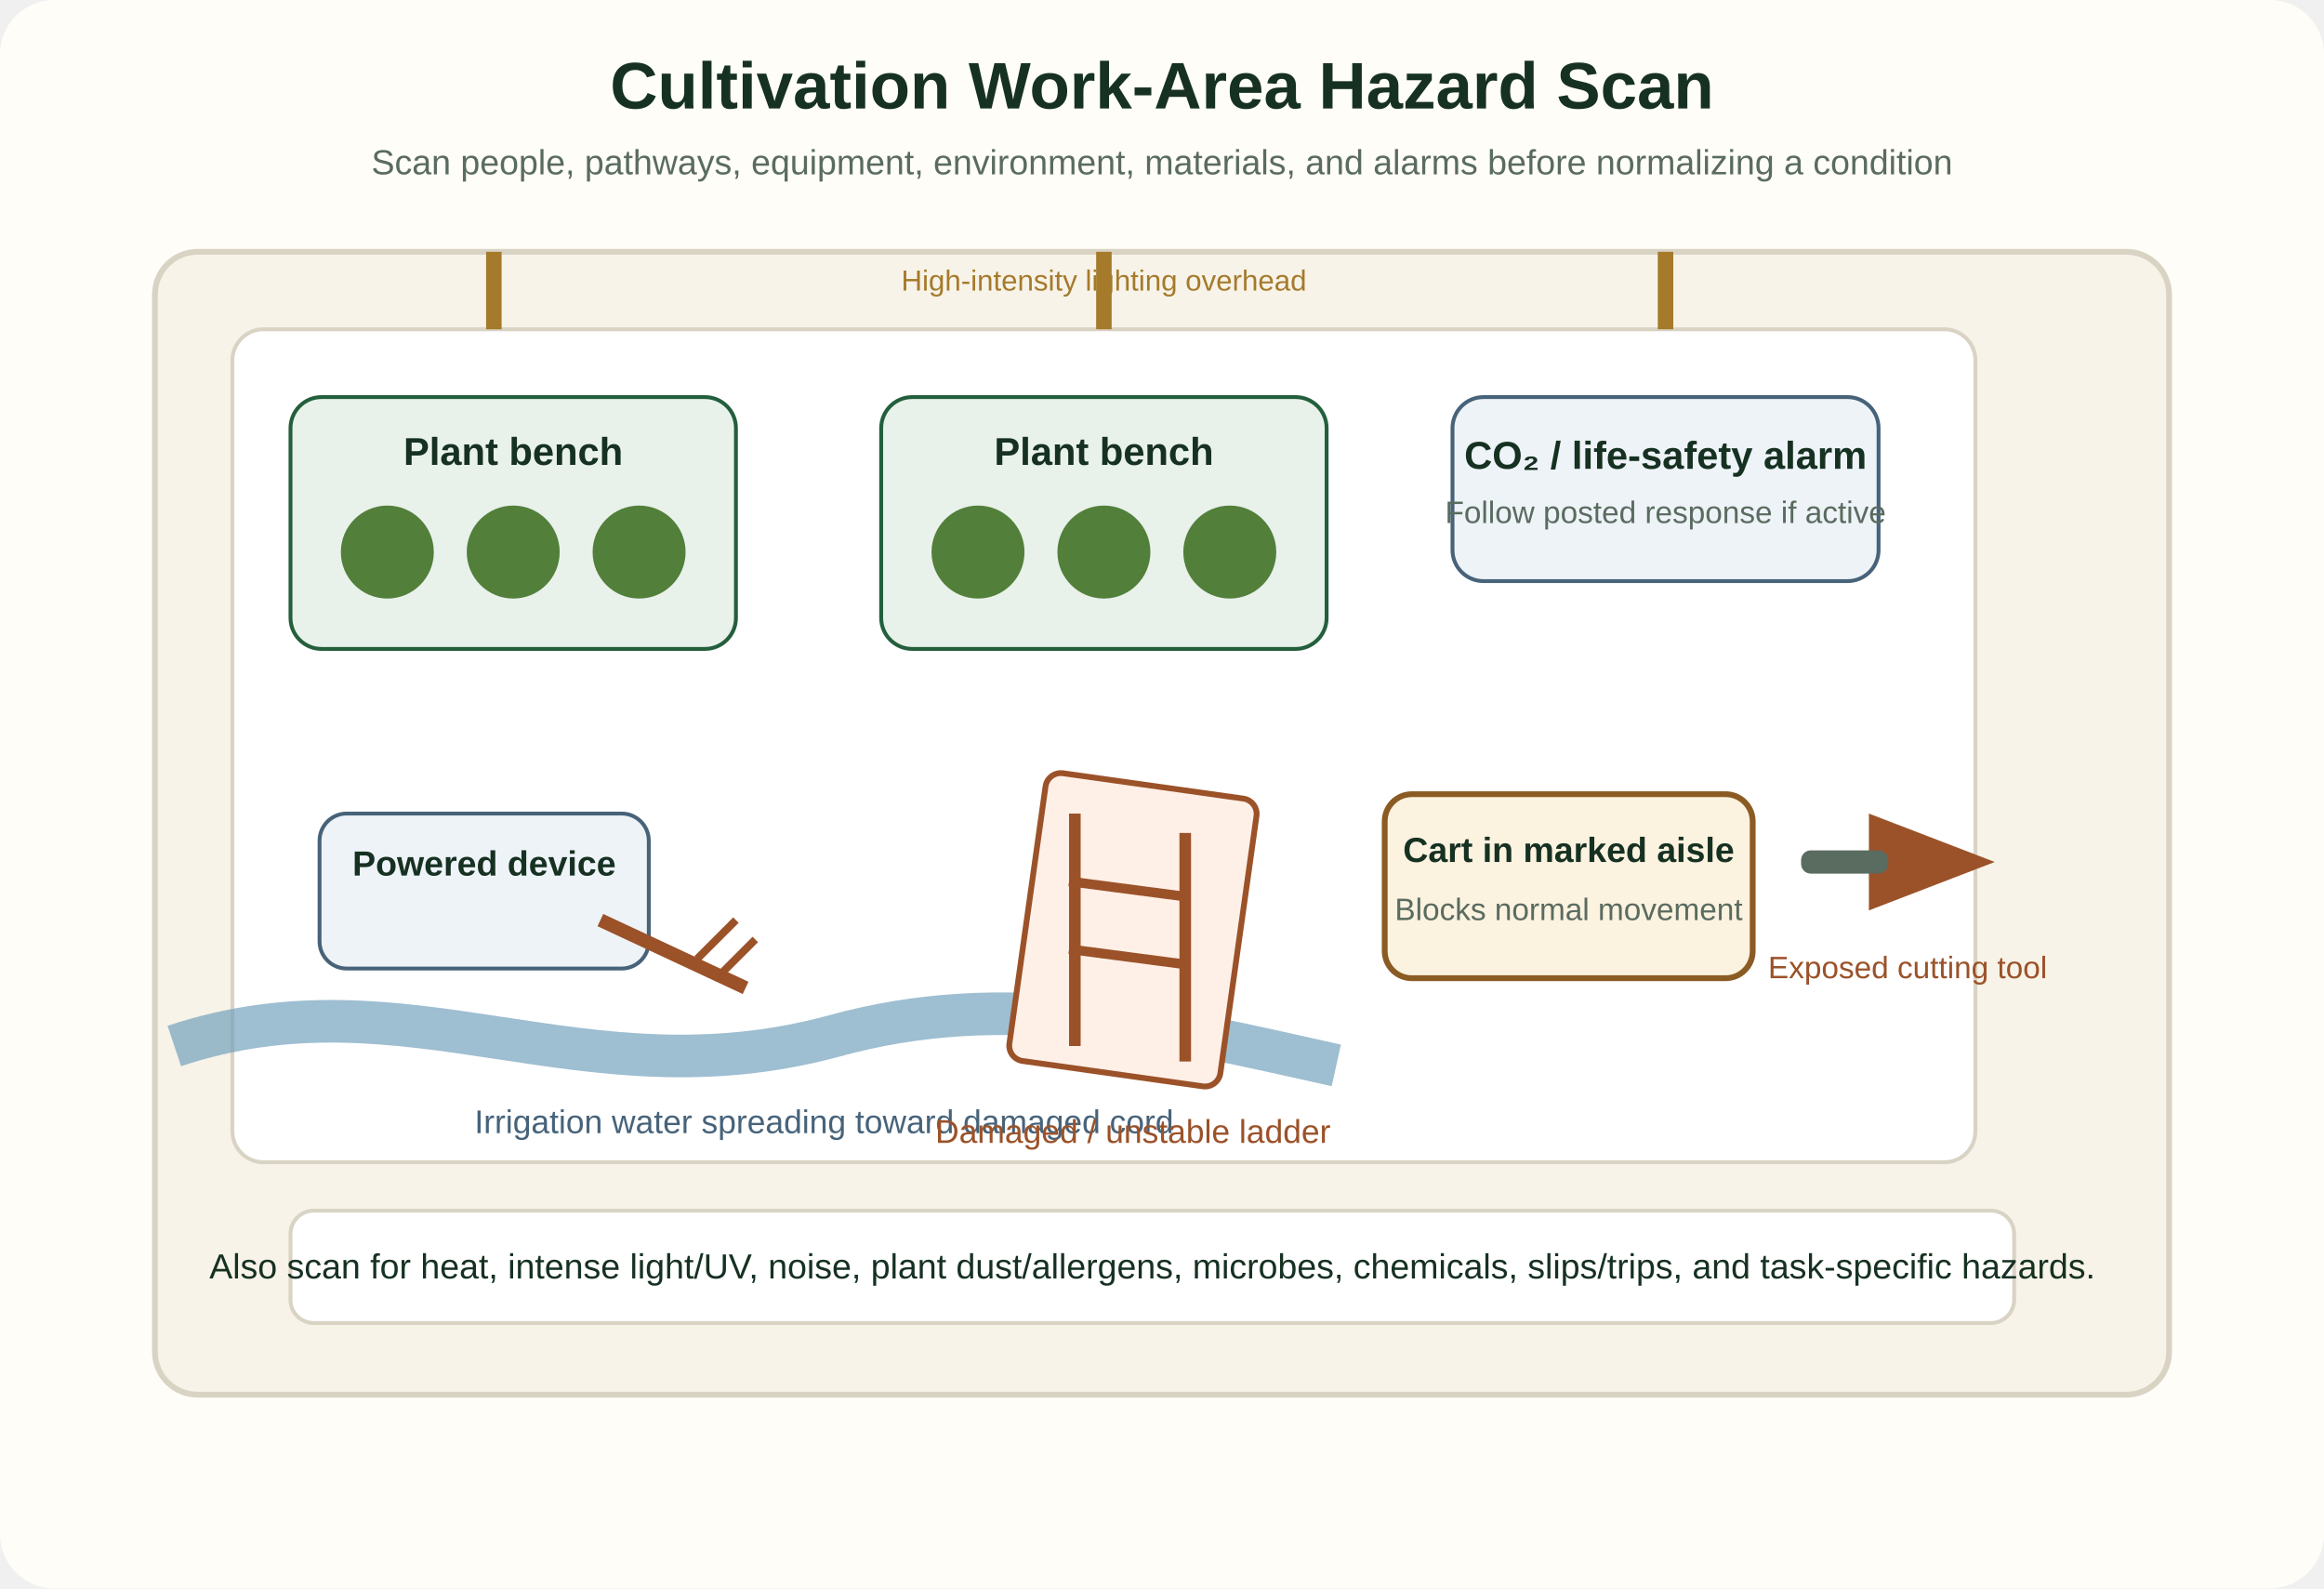
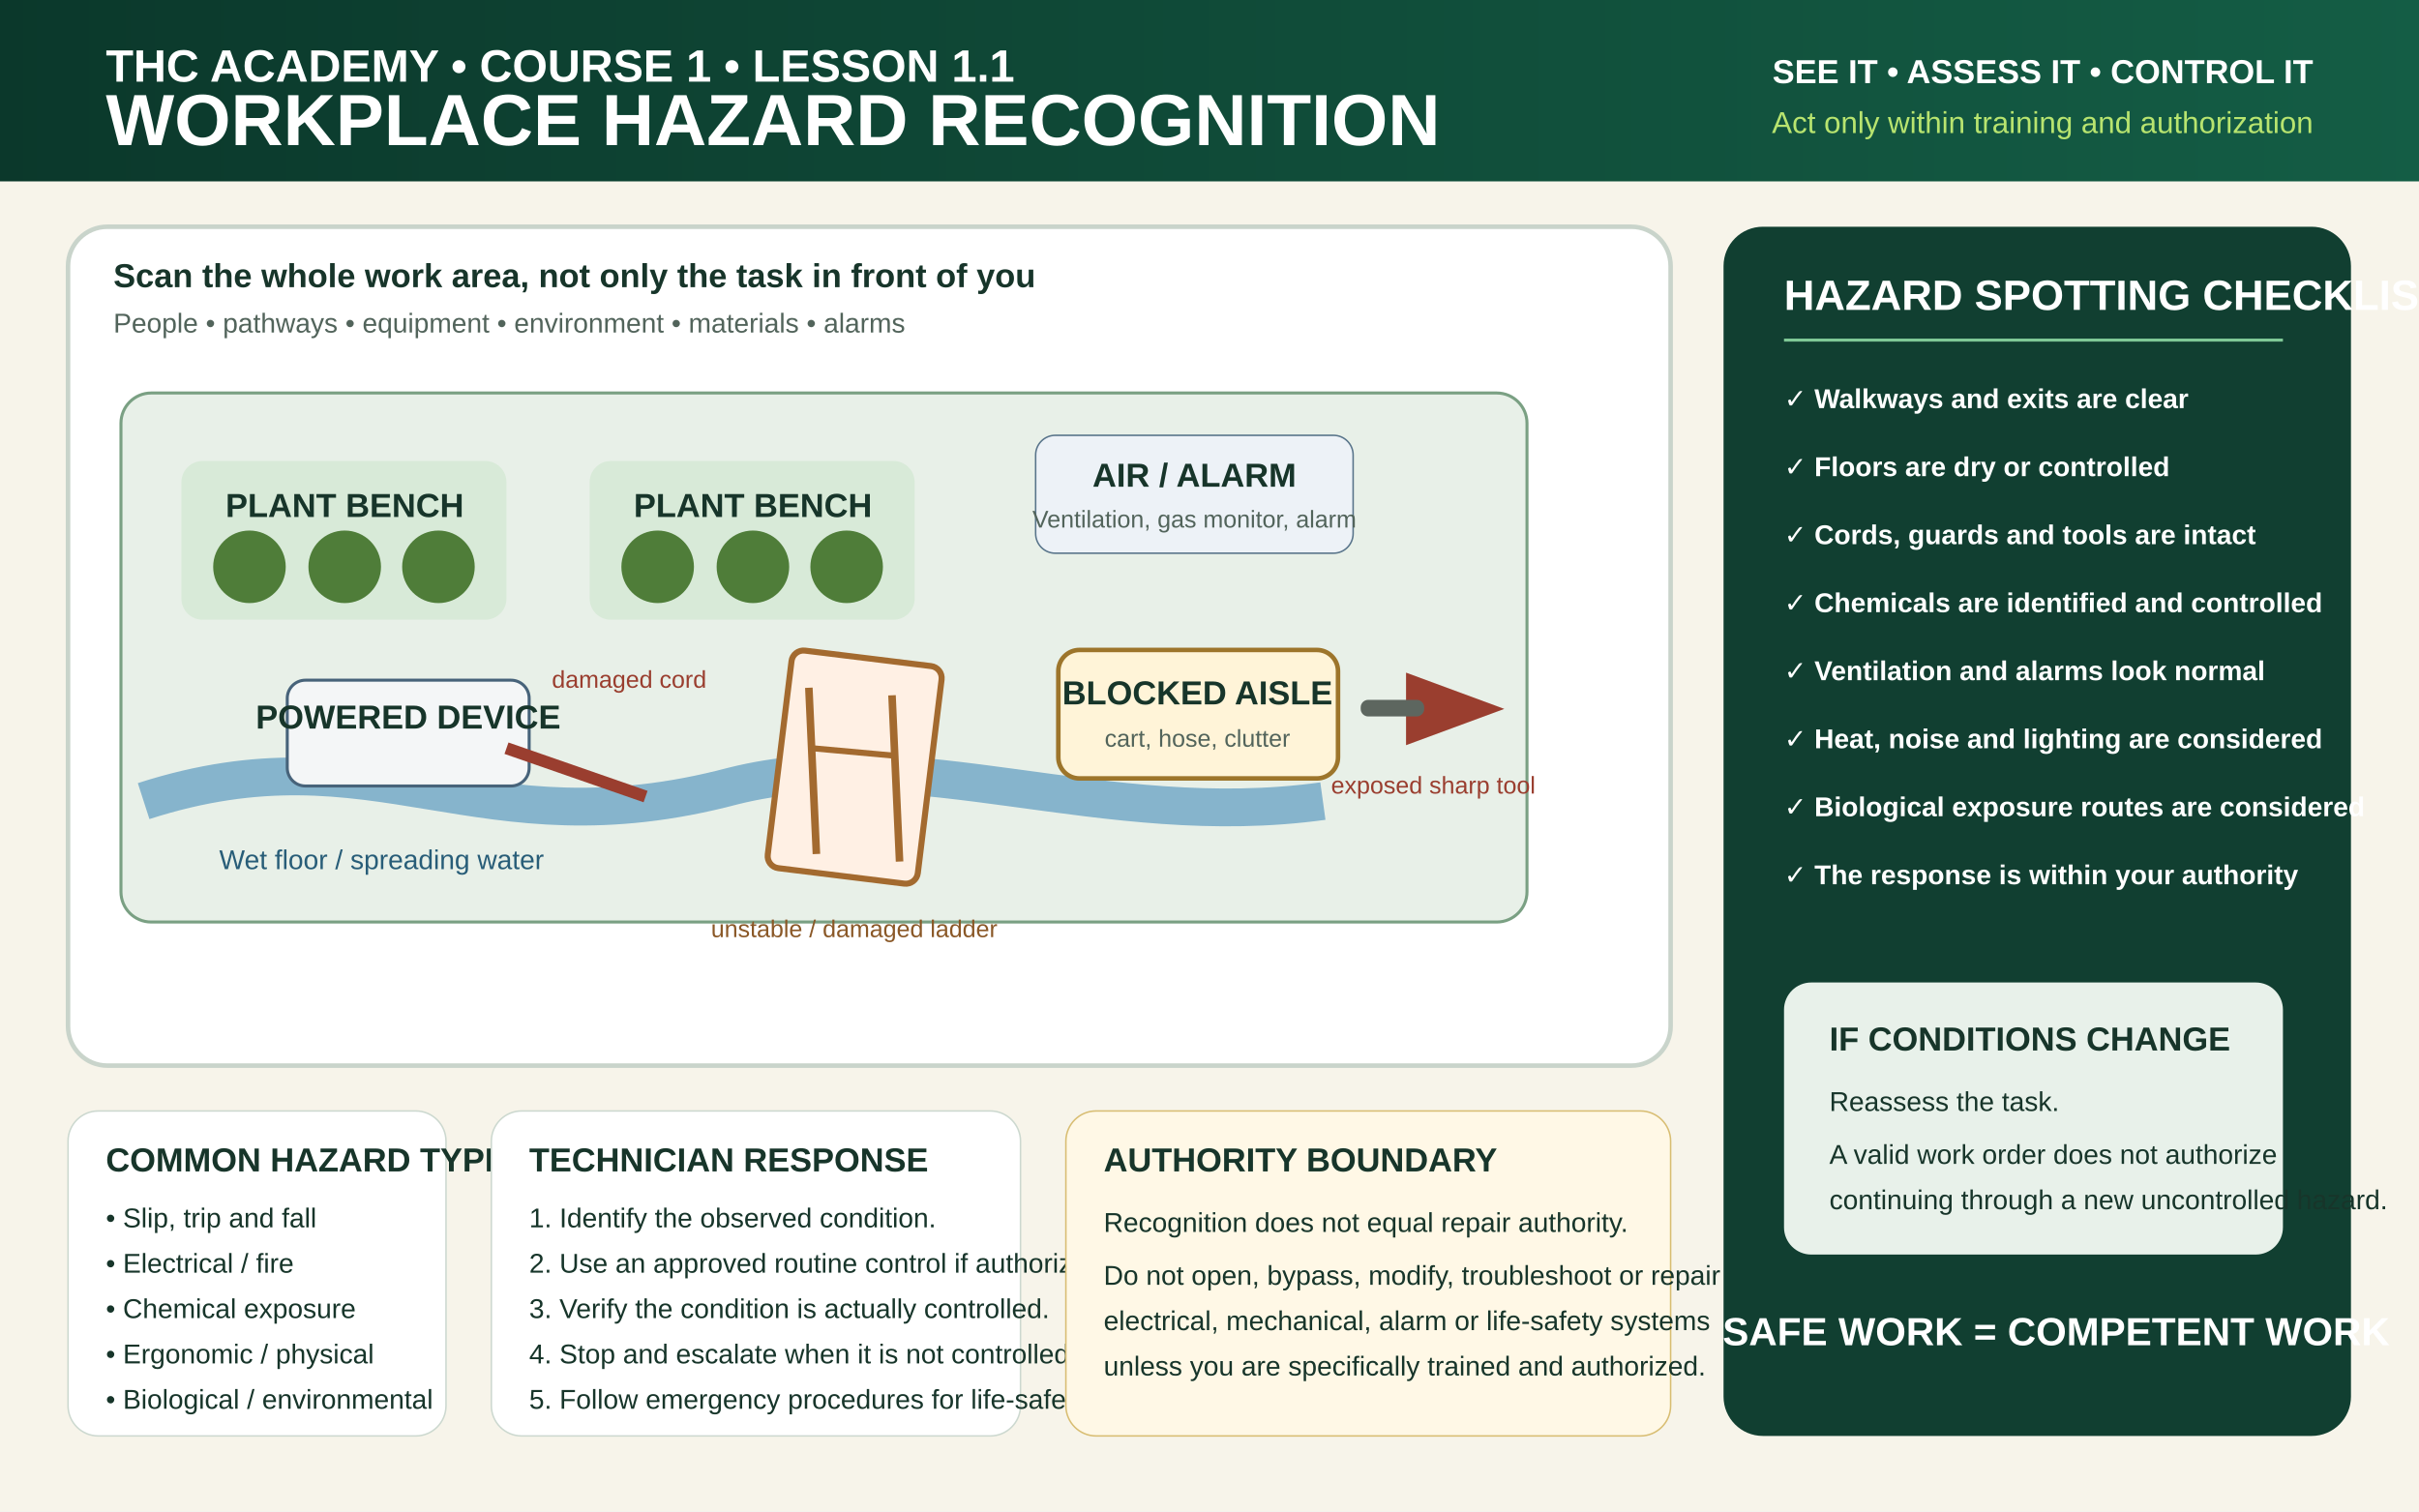
- <svg xmlns="http://www.w3.org/2000/svg" viewBox="0 0 1200 820" role="img" aria-labelledby="title desc">
-   <rect width="1200" height="820" rx="28" fill="#fffdf7" />
-   <text x="600" y="56" text-anchor="middle" font-family="Arial, sans-serif" font-size="34" font-weight="700" fill="#163122">Cultivation Work-Area Hazard Scan</text>
-   <text x="600" y="90" text-anchor="middle" font-family="Arial, sans-serif" font-size="18" fill="#5a6b60">Scan people, pathways, equipment, environment, materials, and alarms before normalizing a condition</text>
-   <g font-family="Arial, sans-serif">
-     <rect x="80" y="130" width="1040" height="590" rx="22" fill="#f7f3e8" stroke="#d9d3c4" stroke-width="3" />
-     <rect x="120" y="170" width="900" height="430" rx="16" fill="#ffffff" stroke="#d9d3c4" stroke-width="2" />
-     <rect x="150" y="205" width="230" height="130" rx="16" fill="#e8f1ea" stroke="#245f3d" stroke-width="2" />
-     <text x="265" y="240" text-anchor="middle" font-size="20" font-weight="700" fill="#163122">Plant bench</text>
-     <g fill="#527f3a">
-       <circle cx="200" cy="285" r="24" />
-       <circle cx="265" cy="285" r="24" />
-       <circle cx="330" cy="285" r="24" />
-     </g>
-     <rect x="455" y="205" width="230" height="130" rx="16" fill="#e8f1ea" stroke="#245f3d" stroke-width="2" />
-     <text x="570" y="240" text-anchor="middle" font-size="20" font-weight="700" fill="#163122">Plant bench</text>
-     <g fill="#527f3a">
-       <circle cx="505" cy="285" r="24" />
-       <circle cx="570" cy="285" r="24" />
-       <circle cx="635" cy="285" r="24" />
-     </g>
-     <rect x="750" y="205" width="220" height="95" rx="16" fill="#eef3f7" stroke="#47637a" stroke-width="2" />
-     <text x="860" y="242" text-anchor="middle" font-size="20" font-weight="700" fill="#163122">CO₂ / life-safety alarm</text>
-     <text x="860" y="270" text-anchor="middle" font-size="16" fill="#5a6b60">Follow posted response if active</text>
-     <rect x="165" y="420" width="170" height="80" rx="14" fill="#eef3f7" stroke="#47637a" stroke-width="2" />
-     <text x="250" y="452" text-anchor="middle" font-size="18" font-weight="700" fill="#163122">Powered device</text>
-     <path d="M310 475 L385 510" stroke="#9b5229" stroke-width="7" />
-     <path d="M360 495 l20 -20" stroke="#9b5229" stroke-width="4" />
-     <path d="M370 505 l20 -20" stroke="#9b5229" stroke-width="4" />
-     <path d="M90 540 C210 500, 300 570, 430 535 C520 510, 600 530, 690 550" stroke="#6a9bb8" stroke-width="22" opacity=".65" fill="none" />
-     <text x="245" y="585" font-size="17" fill="#47637a">Irrigation water spreading toward damaged cord</text>
-     <rect x="530" y="405" width="110" height="150" rx="8" fill="#fff0e7" stroke="#9b5229" stroke-width="3" transform="rotate(8 585 480)" />
-     <line x1="555" y1="420" x2="555" y2="540" stroke="#9b5229" stroke-width="6" />
-     <line x1="612" y1="430" x2="612" y2="548" stroke="#9b5229" stroke-width="6" />
-     <line x1="552" y1="455" x2="613" y2="463" stroke="#9b5229" stroke-width="5" />
-     <line x1="552" y1="490" x2="613" y2="498" stroke="#9b5229" stroke-width="5" />
-     <text x="585" y="590" text-anchor="middle" font-size="17" fill="#9b5229">Damaged / unstable ladder</text>
-     <rect x="715" y="410" width="190" height="95" rx="14" fill="#fbf2df" stroke="#8b5b24" stroke-width="3" />
-     <text x="810" y="445" text-anchor="middle" font-size="18" font-weight="700" fill="#163122">Cart in marked aisle</text>
-     <text x="810" y="475" text-anchor="middle" font-size="16" fill="#5a6b60">Blocks normal movement</text>
-     <path d="M965 420 l65 25 -65 25 z" fill="#9b5229" />
-     <rect x="930" y="439" width="45" height="12" rx="5" fill="#5a6b60" />
-     <text x="985" y="505" text-anchor="middle" font-size="16" fill="#9b5229">Exposed cutting tool</text>
-     <rect x="150" y="625" width="890" height="58" rx="12" fill="#ffffff" stroke="#d9d3c4" stroke-width="2" />
-     <text x="595" y="660" text-anchor="middle" font-size="18" fill="#163122">Also scan for heat, intense light/UV, noise, plant dust/allergens, microbes, chemicals, slips/trips, and task-specific hazards.</text>
-     <g>
-       <line x1="255" y1="170" x2="255" y2="130" stroke="#a57a2b" stroke-width="8" />
-       <line x1="570" y1="170" x2="570" y2="130" stroke="#a57a2b" stroke-width="8" />
-       <line x1="860" y1="170" x2="860" y2="130" stroke="#a57a2b" stroke-width="8" />
-       <text x="570" y="150" text-anchor="middle" font-size="15" fill="#a57a2b">High-intensity lighting overhead</text>
-     </g>
+ <svg xmlns="http://www.w3.org/2000/svg" viewBox="0 0 1600 1000" role="img" aria-labelledby="title desc">
+   <defs>
+     <linearGradient id="g" x1="0" x2="1">
+       <stop stop-color="#0b382b" />
+       <stop offset="1" stop-color="#145d45" />
+     </linearGradient>
+     <style>text{font-family:Arial,sans-serif}.h{font-weight:700;fill:#fff}.t{fill:#17352a}.m{fill:#52645b}.s{font-size:18px}.b{font-size:22px;font-weight:700}.p{font-size:16px}</style>
+   </defs>
+   <rect width="1600" height="1000" fill="#f7f4ea" />
+   <rect width="1600" height="120" fill="url(#g)" />
+   <text x="70" y="54" class="h" font-size="30">THC ACADEMY • COURSE 1 • LESSON 1.1</text>
+   <text x="70" y="96" class="h" font-size="48">WORKPLACE HAZARD RECOGNITION</text>
+   <text x="1530" y="55" text-anchor="end" class="h" font-size="22">SEE IT • ASSESS IT • CONTROL IT</text>
+   <text x="1530" y="88" text-anchor="end" fill="#b8e46f" font-size="20">Act only within training and authorization</text>
+   <rect x="45" y="150" width="1060" height="555" rx="26" fill="#fff" stroke="#c9d4cb" stroke-width="3" />
+   <text x="75" y="190" class="b t">Scan the whole work area, not only the task in front of you</text>
+   <text x="75" y="220" class="s m">People • pathways • equipment • environment • materials • alarms</text>
+   <rect x="80" y="260" width="930" height="350" rx="20" fill="#e8f0e8" stroke="#7aa083" stroke-width="2" />
+   <rect x="120" y="305" width="215" height="105" rx="14" fill="#d8ead8" />
+   <text x="228" y="342" text-anchor="middle" class="b t">PLANT BENCH</text>
+   <circle cx="165" cy="375" r="24" fill="#4f7d39" />
+   <circle cx="228" cy="375" r="24" fill="#4f7d39" />
+   <circle cx="290" cy="375" r="24" fill="#4f7d39" />
+   <rect x="390" y="305" width="215" height="105" rx="14" fill="#d8ead8" />
+   <text x="498" y="342" text-anchor="middle" class="b t">PLANT BENCH</text>
+   <circle cx="435" cy="375" r="24" fill="#4f7d39" />
+   <circle cx="498" cy="375" r="24" fill="#4f7d39" />
+   <circle cx="560" cy="375" r="24" fill="#4f7d39" />
+   <rect x="685" y="288" width="210" height="78" rx="13" fill="#edf2f7" stroke="#58748a" />
+   <text x="790" y="322" text-anchor="middle" class="b t">AIR / ALARM</text>
+   <text x="790" y="349" text-anchor="middle" class="p m">Ventilation, gas monitor, alarm</text>
+   <path d="M95 530 C250 480 315 565 485 520 C605 490 730 550 875 530" stroke="#5c9ac0" stroke-width="25" opacity=".7" fill="none" />
+   <text x="145" y="575" class="s" fill="#285d78">Wet floor / spreading water</text>
+   <rect x="190" y="450" width="160" height="70" rx="12" fill="#f4f6f7" stroke="#47637a" stroke-width="2" />
+   <text x="270" y="482" text-anchor="middle" class="b t">POWERED DEVICE</text>
+   <path d="M335 495 l92 32" stroke="#9a3e2f" stroke-width="8" />
+   <text x="365" y="455" class="p" fill="#9a3e2f">damaged cord</text>
+   <rect x="515" y="435" width="100" height="145" rx="8" fill="#fff0e4" stroke="#a36a2f" stroke-width="4" transform="rotate(7 565 510)" />
+   <line x1="535" y1="455" x2="540" y2="565" stroke="#a36a2f" stroke-width="5" />
+   <line x1="590" y1="460" x2="595" y2="570" stroke="#a36a2f" stroke-width="5" />
+   <line x1="537" y1="495" x2="592" y2="500" stroke="#a36a2f" stroke-width="4" />
+   <text x="565" y="620" text-anchor="middle" class="p" fill="#8a5827">unstable / damaged ladder</text>
+   <rect x="700" y="430" width="185" height="85" rx="14" fill="#fff4d8" stroke="#9d752b" stroke-width="3" />
+   <text x="792" y="466" text-anchor="middle" class="b t">BLOCKED AISLE</text>
+   <text x="792" y="494" text-anchor="middle" class="p m">cart, hose, clutter</text>
+   <path d="M930 445 l65 24 -65 24z" fill="#9a3e2f" />
+   <rect x="900" y="463" width="42" height="11" rx="5" fill="#5d665f" />
+   <text x="948" y="525" text-anchor="middle" class="p" fill="#9a3e2f">exposed sharp tool</text>
+   <g>
+     <rect x="45" y="735" width="250" height="215" rx="20" fill="#fff" stroke="#ccd8cf" />
+     <text x="70" y="775" class="b t">COMMON HAZARD TYPES</text>
+     <text x="70" y="812" class="s t">• Slip, trip and fall</text>
+     <text x="70" y="842" class="s t">• Electrical / fire</text>
+     <text x="70" y="872" class="s t">• Chemical exposure</text>
+     <text x="70" y="902" class="s t">• Ergonomic / physical</text>
+     <text x="70" y="932" class="s t">• Biological / environmental</text>
+   </g>
+   <g>
+     <rect x="325" y="735" width="350" height="215" rx="20" fill="#fff" stroke="#ccd8cf" />
+     <text x="350" y="775" class="b t">TECHNICIAN RESPONSE</text>
+     <text x="350" y="812" class="s t">1. Identify the observed condition.</text>
+     <text x="350" y="842" class="s t">2. Use an approved routine control if authorized.</text>
+     <text x="350" y="872" class="s t">3. Verify the condition is actually controlled.</text>
+     <text x="350" y="902" class="s t">4. Stop and escalate when it is not controlled.</text>
+     <text x="350" y="932" class="s t">5. Follow emergency procedures for life-safety events.</text>
+   </g>
+   <g>
+     <rect x="705" y="735" width="400" height="215" rx="20" fill="#fff8e6" stroke="#d8bd72" />
+     <text x="730" y="775" class="b t">AUTHORITY BOUNDARY</text>
+     <text x="730" y="815" class="s t">Recognition does not equal repair authority.</text>
+     <text x="730" y="850" class="s t">Do not open, bypass, modify, troubleshoot or repair</text>
+     <text x="730" y="880" class="s t">electrical, mechanical, alarm or life-safety systems</text>
+     <text x="730" y="910" class="s t">unless you are specifically trained and authorized.</text>
+   </g>
+   <g>
+     <rect x="1140" y="150" width="415" height="800" rx="26" fill="#113f31" />
+     <text x="1180" y="205" class="h" font-size="28">HAZARD SPOTTING CHECKLIST</text>
+     <line x1="1180" y1="225" x2="1510" y2="225" stroke="#7fc896" stroke-width="2" />
+     <text x="1180" y="270" class="h s">✓ Walkways and exits are clear</text>
+     <text x="1180" y="315" class="h s">✓ Floors are dry or controlled</text>
+     <text x="1180" y="360" class="h s">✓ Cords, guards and tools are intact</text>
+     <text x="1180" y="405" class="h s">✓ Chemicals are identified and controlled</text>
+     <text x="1180" y="450" class="h s">✓ Ventilation and alarms look normal</text>
+     <text x="1180" y="495" class="h s">✓ Heat, noise and lighting are considered</text>
+     <text x="1180" y="540" class="h s">✓ Biological exposure routes are considered</text>
+     <text x="1180" y="585" class="h s">✓ The response is within your authority</text>
+     <rect x="1180" y="650" width="330" height="180" rx="18" fill="#e8f1ea" />
+     <text x="1210" y="695" class="b t">IF CONDITIONS CHANGE</text>
+     <text x="1210" y="735" class="s t">Reassess the task.</text>
+     <text x="1210" y="770" class="s t">A valid work order does not authorize</text>
+     <text x="1210" y="800" class="s t">continuing through a new uncontrolled hazard.</text>
+     <text x="1360" y="890" text-anchor="middle" class="h" font-size="26">SAFE WORK = COMPETENT WORK</text>
  </g>
</svg>
